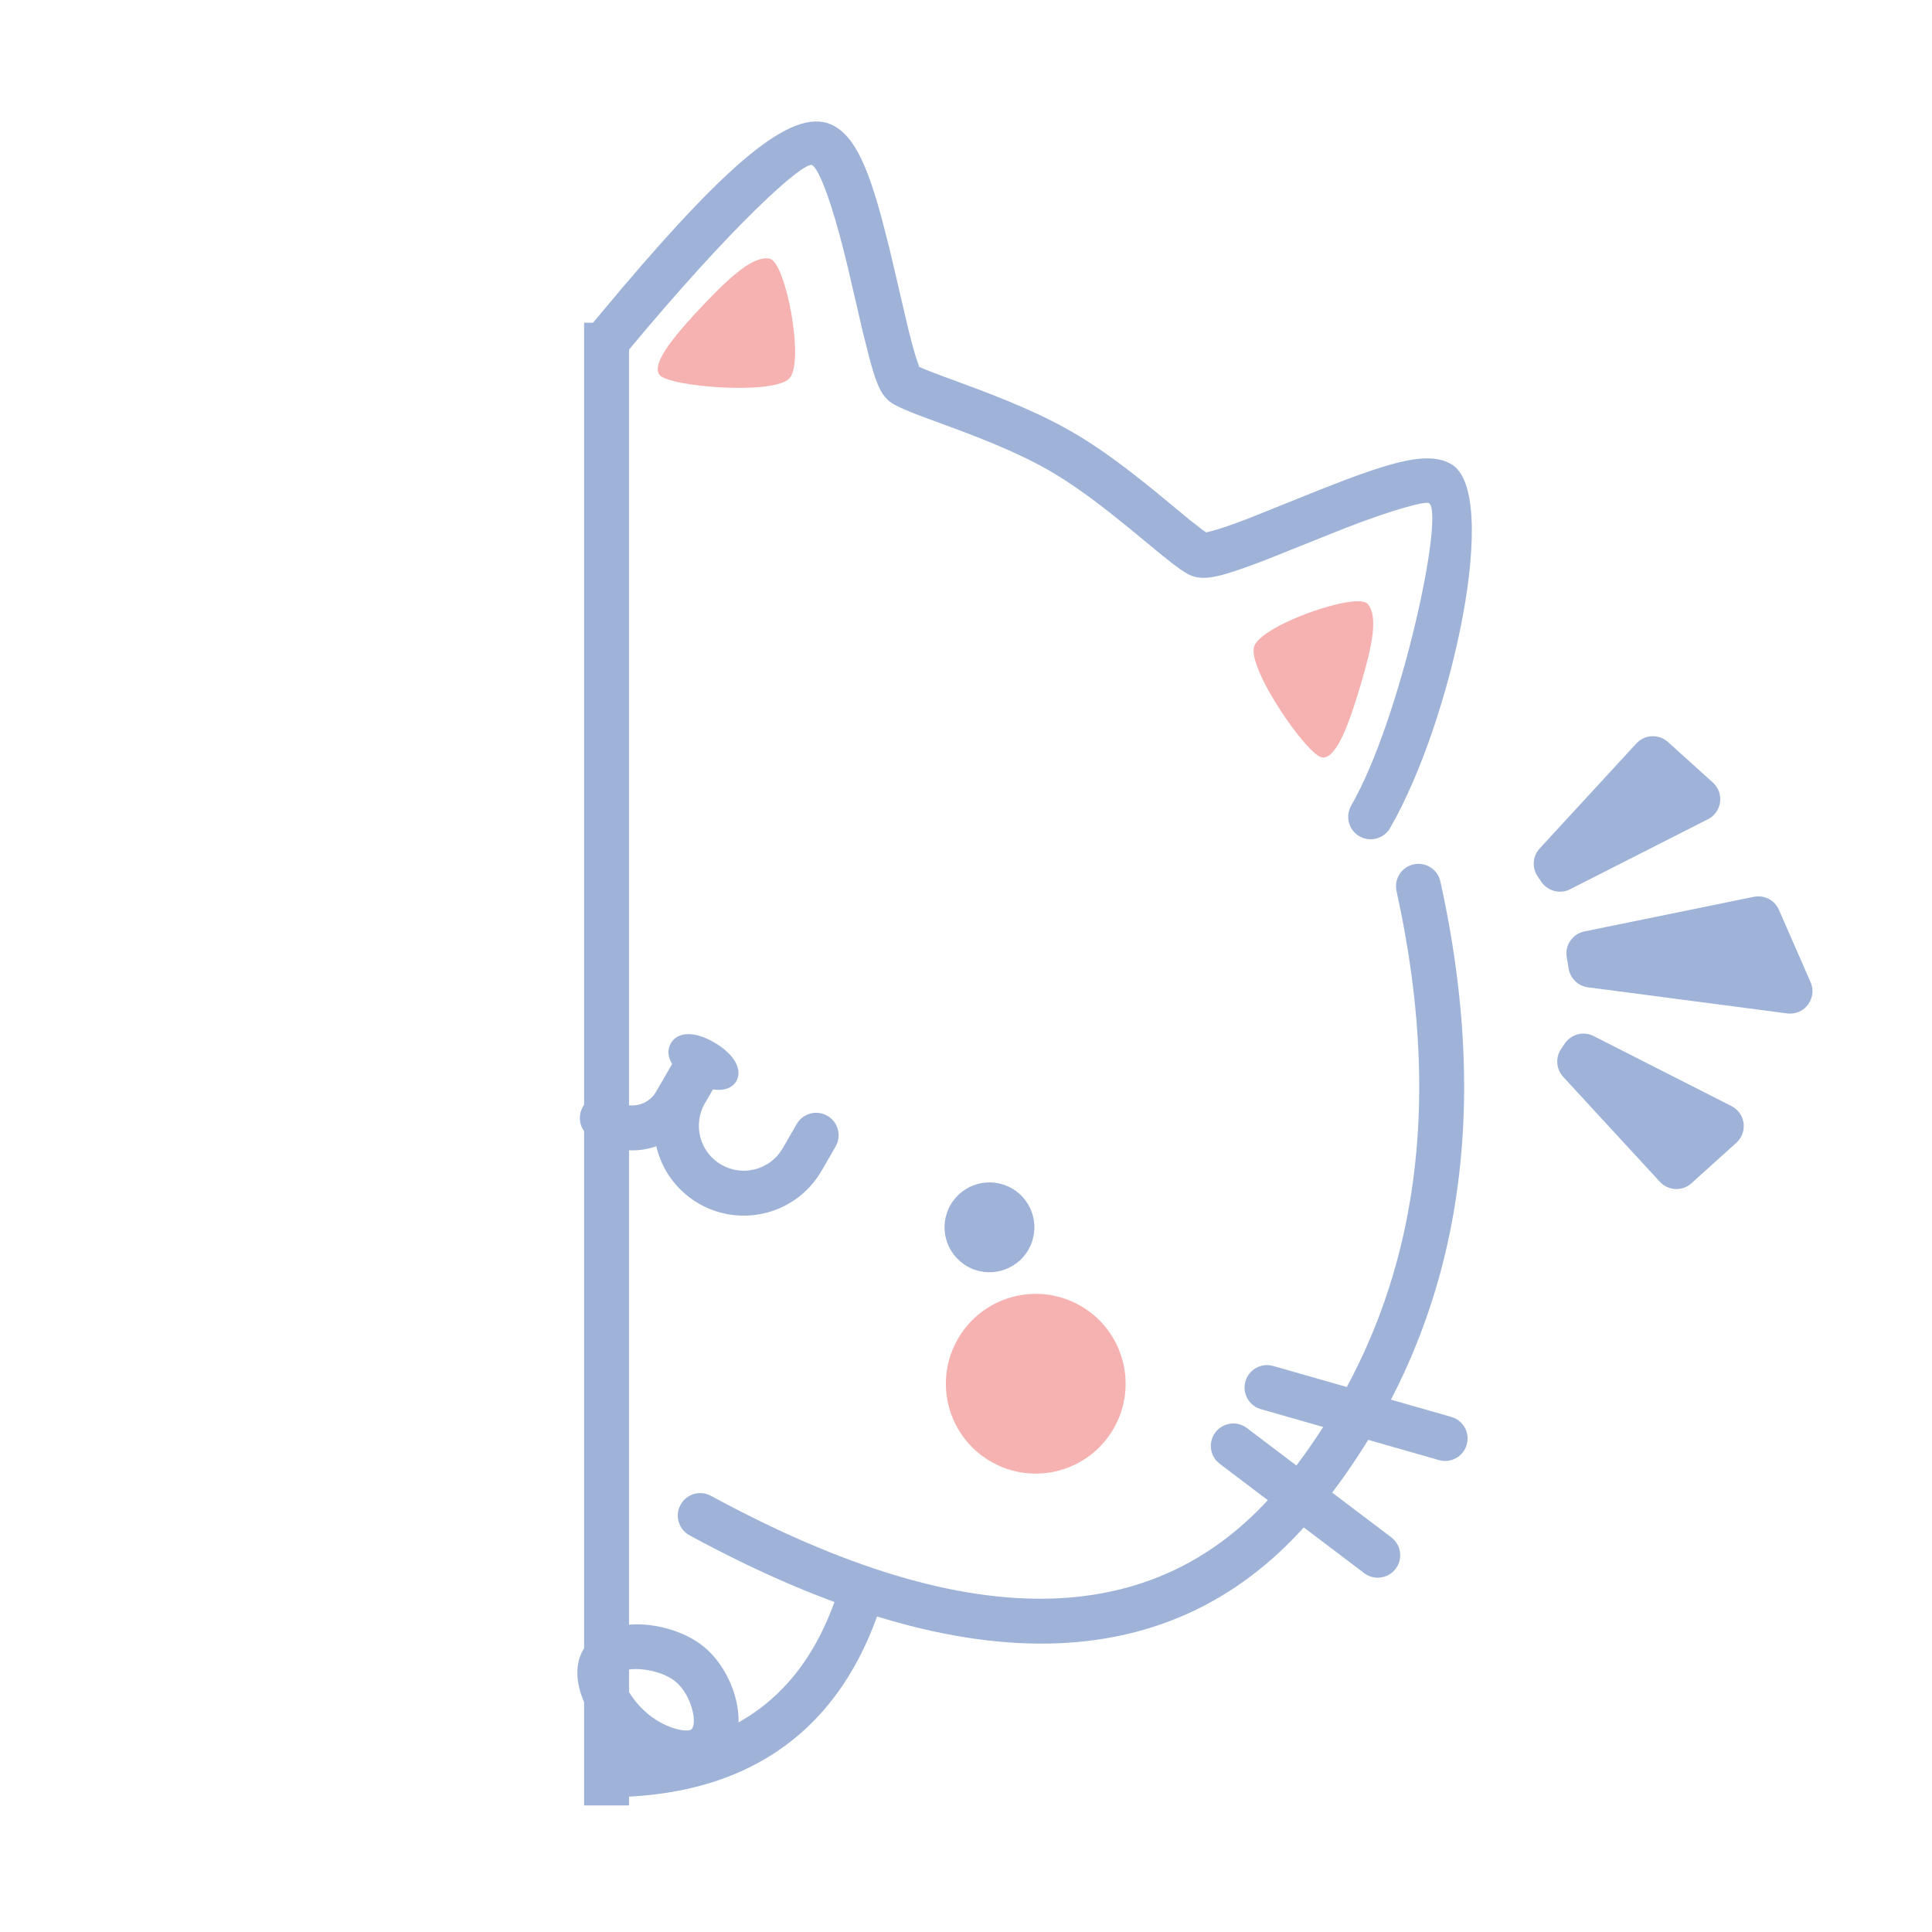
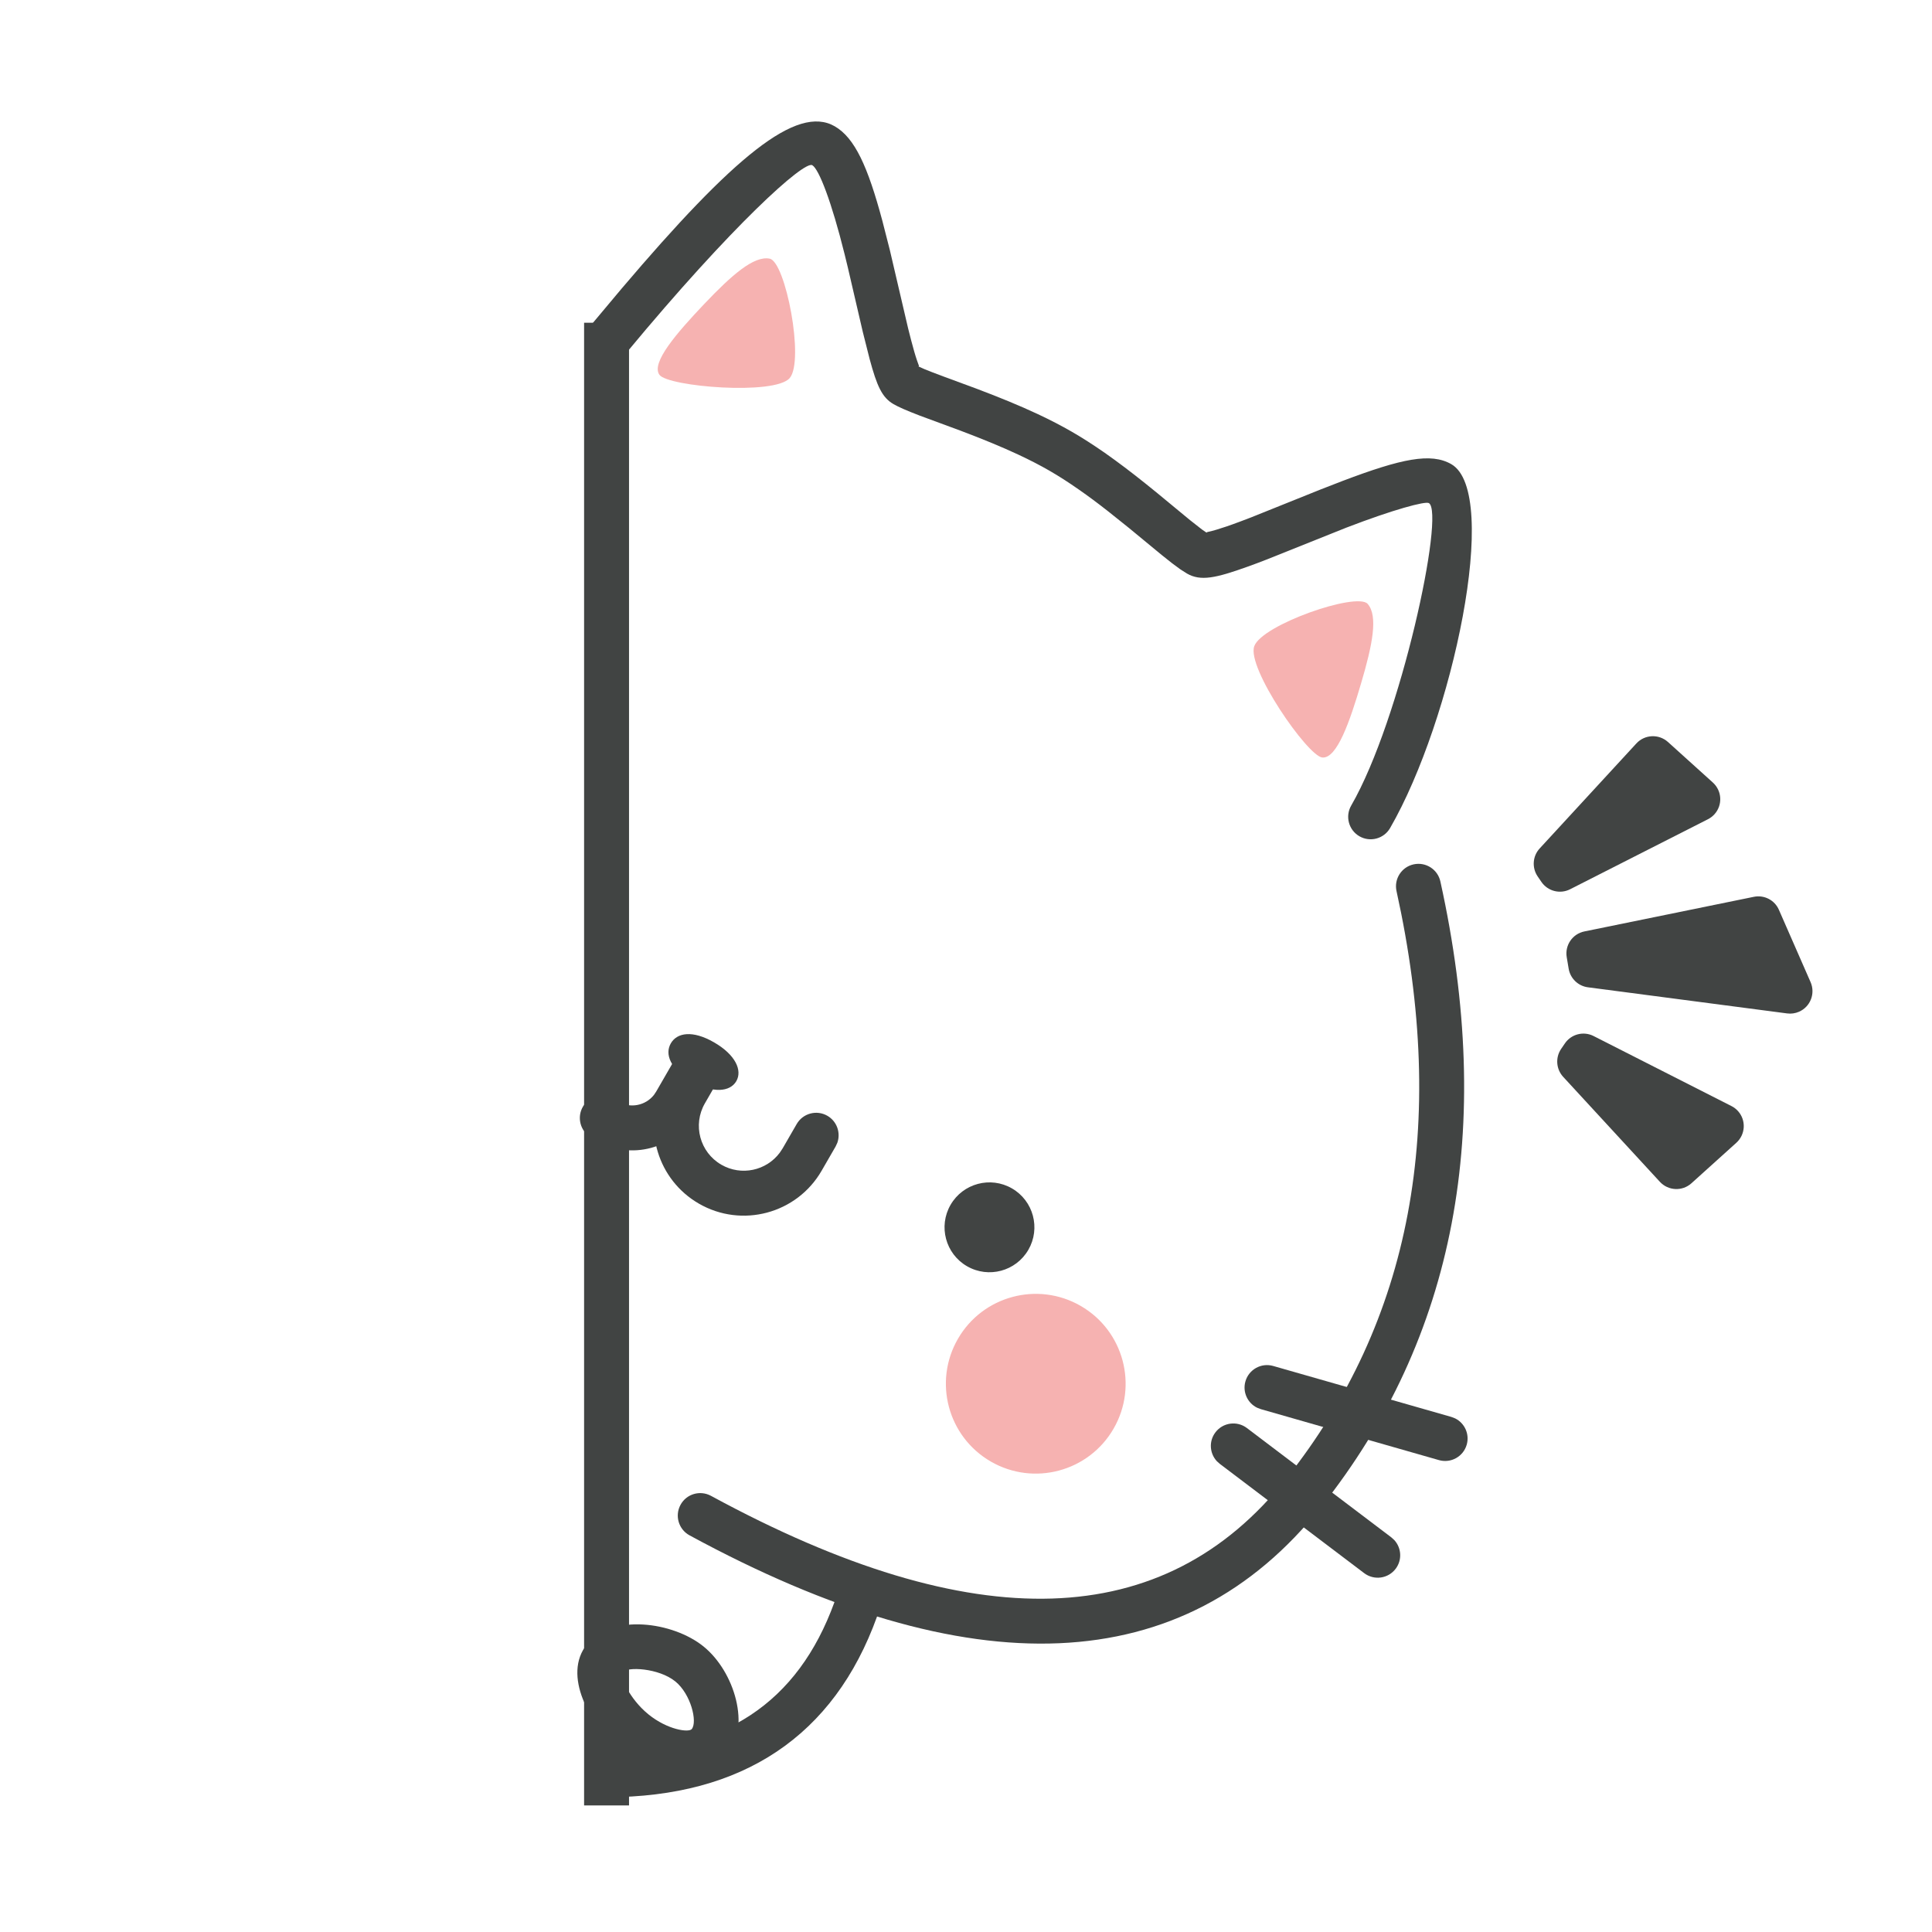
<svg xmlns="http://www.w3.org/2000/svg" width="43px" height="43px" viewBox="0 0 43 43" version="1.1">
  <g id="卡片" stroke="none" stroke-width="1" fill="none" fill-rule="evenodd">
    <g id="Apple-TV" transform="translate(-1122, -305)">
      <g id="10" transform="translate(1123.464, 306.183)">
        <g id="1备份-2" transform="translate(20.5, 20.5) rotate(-330) translate(-20.5, -20.5) translate(6, 6)">
-           <path d="M4.097,1.136 L4.57,1.62 L5.794,2.926 C5.863,2.997 5.925,3.061 5.984,3.121 L6.172,3.307 C6.229,3.362 6.28,3.409 6.326,3.449 L6.39,3.503 C6.422,3.53 6.444,3.544 6.402,3.548 L6.568,3.531 C6.77,3.504 7.121,3.444 7.777,3.33 C8.332,3.239 8.797,3.176 9.247,3.137 C9.551,3.111 9.836,3.098 10.105,3.098 C10.376,3.098 10.665,3.112 10.972,3.138 C11.329,3.17 11.693,3.215 12.11,3.279 L12.433,3.33 C12.602,3.358 13.226,3.464 13.361,3.486 L13.697,3.534 L13.896,3.55 C13.815,3.55 13.809,3.544 13.829,3.524 L13.848,3.506 C13.925,3.436 14.022,3.334 14.139,3.2 L14.23,3.094 C14.314,2.994 14.406,2.883 14.512,2.751 L15.542,1.438 L15.87,1.03 C16.754,-0.052 17.254,-0.5 17.777,-0.5 C19.054,-0.5 20.646,4.419 20.646,7.195 C20.646,7.471 20.422,7.695 20.146,7.695 C19.87,7.695 19.646,7.471 19.646,7.195 C19.646,4.977 18.196,0.5 17.777,0.5 C17.685,0.5 17.169,1.014 16.46,1.891 L15.289,3.38 C15.18,3.516 15.083,3.634 14.993,3.74 C14.502,4.32 14.249,4.55 13.896,4.55 L13.717,4.542 C13.584,4.53 13.42,4.508 13.203,4.473 L12.272,4.317 L11.673,4.226 C11.392,4.186 11.136,4.156 10.886,4.135 C10.606,4.11 10.346,4.098 10.105,4.098 C9.867,4.098 9.61,4.11 9.333,4.134 C8.913,4.17 8.471,4.23 7.939,4.317 L6.988,4.48 C6.675,4.529 6.49,4.55 6.357,4.55 C6.062,4.55 5.837,4.387 5.397,3.949 L4.962,3.501 L3.954,2.423 L3.745,2.204 C2.913,1.341 2.304,0.849 2.132,0.849 C1.922,0.849 1.255,2.895 0.637,6.532 C0.591,6.804 0.333,6.987 0.061,6.941 C-0.211,6.895 -0.395,6.637 -0.348,6.364 L-0.169,5.346 C0.521,1.562 1.157,-0.151 2.132,-0.151 C2.65,-0.151 3.221,0.261 4.097,1.136 Z" id="路径-17" fill="#9fb3d9" fill-rule="nonzero" />
-           <path d="M19.328,7.665 C19.514,7.461 19.83,7.447 20.034,7.633 C20.238,7.819 20.252,8.136 20.066,8.339 C16.455,12.287 14.994,16.461 15.654,20.895 C16.296,25.204 19.865,27.45 26.551,27.624 C26.827,27.632 27.045,27.861 27.037,28.137 C27.03,28.413 26.8,28.631 26.524,28.624 C19.406,28.438 15.39,25.912 14.665,21.042 C13.958,16.295 15.522,11.825 19.328,7.665 Z" id="路径-18备份" fill="#9fb3d9" fill-rule="nonzero" transform="translate(20.76871, 18.06311) scale(-1, 1) translate(-20.76871, -18.06311) " />
-           <g id="编组-22" transform="translate(26.5, 20.34917) scale(-1, 1) translate(-26.5, -20.34917) translate(24, 17.84917)" fill="#9fb3d9" fill-rule="nonzero">
+           <path d="M4.097,1.136 L4.57,1.62 L5.794,2.926 C5.863,2.997 5.925,3.061 5.984,3.121 L6.172,3.307 C6.229,3.362 6.28,3.409 6.326,3.449 L6.39,3.503 C6.422,3.53 6.444,3.544 6.402,3.548 L6.568,3.531 C6.77,3.504 7.121,3.444 7.777,3.33 C8.332,3.239 8.797,3.176 9.247,3.137 C9.551,3.111 9.836,3.098 10.105,3.098 C10.376,3.098 10.665,3.112 10.972,3.138 C11.329,3.17 11.693,3.215 12.11,3.279 L12.433,3.33 C12.602,3.358 13.226,3.464 13.361,3.486 L13.697,3.534 L13.896,3.55 C13.815,3.55 13.809,3.544 13.829,3.524 L13.848,3.506 C13.925,3.436 14.022,3.334 14.139,3.2 L14.23,3.094 C14.314,2.994 14.406,2.883 14.512,2.751 L15.542,1.438 L15.87,1.03 C16.754,-0.052 17.254,-0.5 17.777,-0.5 C19.054,-0.5 20.646,4.419 20.646,7.195 C20.646,7.471 20.422,7.695 20.146,7.695 C19.87,7.695 19.646,7.471 19.646,7.195 C19.646,4.977 18.196,0.5 17.777,0.5 C17.685,0.5 17.169,1.014 16.46,1.891 L15.289,3.38 C15.18,3.516 15.083,3.634 14.993,3.74 C14.502,4.32 14.249,4.55 13.896,4.55 L13.717,4.542 C13.584,4.53 13.42,4.508 13.203,4.473 L12.272,4.317 L11.673,4.226 C11.392,4.186 11.136,4.156 10.886,4.135 C10.606,4.11 10.346,4.098 10.105,4.098 C9.867,4.098 9.61,4.11 9.333,4.134 C8.913,4.17 8.471,4.23 7.939,4.317 L6.988,4.48 C6.675,4.529 6.49,4.55 6.357,4.55 C6.062,4.55 5.837,4.387 5.397,3.949 L4.962,3.501 L3.954,2.423 L3.745,2.204 C2.913,1.341 2.304,0.849 2.132,0.849 C1.922,0.849 1.255,2.895 0.637,6.532 C0.591,6.804 0.333,6.987 0.061,6.941 C-0.211,6.895 -0.395,6.637 -0.348,6.364 L-0.169,5.346 C0.521,1.562 1.157,-0.151 2.132,-0.151 C2.65,-0.151 3.221,0.261 4.097,1.136 Z" id="路径-17" fill="#414443" fill-rule="nonzero" />
+           <path d="M19.328,7.665 C19.514,7.461 19.83,7.447 20.034,7.633 C20.238,7.819 20.252,8.136 20.066,8.339 C16.455,12.287 14.994,16.461 15.654,20.895 C16.296,25.204 19.865,27.45 26.551,27.624 C26.827,27.632 27.045,27.861 27.037,28.137 C27.03,28.413 26.8,28.631 26.524,28.624 C19.406,28.438 15.39,25.912 14.665,21.042 C13.958,16.295 15.522,11.825 19.328,7.665 Z" id="路径-18备份" fill="#414443" fill-rule="nonzero" transform="translate(20.76871, 18.06311) scale(-1, 1) translate(-20.76871, -18.06311) " />
+           <g id="编组-22" transform="translate(26.5, 20.34917) scale(-1, 1) translate(-26.5, -20.34917) translate(24, 17.84917)" fill="#414443" fill-rule="nonzero">
            <path d="M0.532,0.001 L0.621,0.015 L4.621,1.015 C4.889,1.082 5.052,1.353 4.985,1.621 C4.926,1.859 4.704,2.015 4.468,1.999 L4.379,1.985 L0.379,0.985 C0.111,0.918 -0.052,0.647 0.015,0.379 C0.074,0.141 0.296,-0.015 0.532,0.001 Z" id="直线-2备份-2" />
            <path d="M4.438,2.504 C4.712,2.47 4.962,2.664 4.996,2.938 C5.027,3.182 4.876,3.406 4.65,3.477 L4.562,3.496 L0.562,3.996 C0.288,4.03 0.038,3.836 0.004,3.562 C-0.027,3.318 0.124,3.094 0.35,3.023 L0.438,3.004 L4.438,2.504 Z" id="直线-2备份-3" />
          </g>
          <path d="M20,23.849 C21.105,23.849 22,22.954 22,21.849 C22,20.745 21.105,19.849 20,19.849 C18.895,19.849 18,20.745 18,21.849 C18,22.954 18.895,23.849 20,23.849 Z" id="椭圆形备份-7" fill="#F6B2B1" />
-           <path d="M17.367,20.349 C17.92,20.349 18.367,19.901 18.367,19.349 C18.367,18.797 17.92,18.349 17.367,18.349 C16.815,18.349 16.367,18.797 16.367,19.349 C16.367,19.901 16.815,20.349 17.367,20.349 Z" id="椭圆形备份-5" fill="#9fb3d9" />
-           <path d="M10,19.849 C10.552,19.849 10.861,19.625 10.861,19.349 C10.861,19.073 10.552,18.849 10,18.849 C9.448,18.849 9.178,19.073 9.178,19.349 C9.178,19.625 9.448,19.849 10,19.849 Z" id="椭圆形备份-8" fill="#9fb3d9" />
-           <path d="M9.187,19.443 C10.08,19.443 10.803,20.166 10.803,21.058 C10.803,21.121 10.799,21.183 10.792,21.246 C10.76,21.52 10.511,21.716 10.237,21.684 C9.993,21.656 9.811,21.456 9.796,21.22 L9.803,21.058 C9.803,20.749 9.575,20.493 9.278,20.449 L9.187,20.443 L8.318,20.443 C8.042,20.443 7.818,20.219 7.818,19.943 C7.818,19.697 7.995,19.493 8.228,19.451 L8.318,19.443 L9.187,19.443 Z" id="矩形" fill="#9fb3d9" fill-rule="nonzero" transform="translate(9.310211, 20.56519) rotate(-270) translate(-9.310211, -20.56519) " />
-           <path d="M11.063,18.565 C12.168,18.565 13.063,19.461 13.063,20.565 C13.063,21.62 12.248,22.483 11.213,22.56 L11.063,22.565 L10.44,22.565 C10.164,22.565 9.94,22.341 9.94,22.065 C9.94,21.82 10.117,21.616 10.35,21.573 L10.44,21.565 L11.063,21.565 C11.616,21.565 12.063,21.117 12.063,20.565 C12.063,20.052 11.677,19.63 11.18,19.572 L11.063,19.565 L10.44,19.565 C10.164,19.565 9.94,19.341 9.94,19.065 C9.94,18.82 10.117,18.616 10.35,18.573 L10.44,18.565 L11.063,18.565 Z" id="矩形备份-11" fill="#9fb3d9" fill-rule="nonzero" transform="translate(11.50188, 20.56517) rotate(-270) translate(-11.50188, -20.56517) " />
+           <path d="M17.367,20.349 C17.92,20.349 18.367,19.901 18.367,19.349 C18.367,18.797 17.92,18.349 17.367,18.349 C16.815,18.349 16.367,18.797 16.367,19.349 C16.367,19.901 16.815,20.349 17.367,20.349 Z" id="椭圆形备份-5" fill="#414443" />
+           <path d="M10,19.849 C10.552,19.849 10.861,19.625 10.861,19.349 C10.861,19.073 10.552,18.849 10,18.849 C9.448,18.849 9.178,19.073 9.178,19.349 C9.178,19.625 9.448,19.849 10,19.849 Z" id="椭圆形备份-8" fill="#414443" />
+           <path d="M9.187,19.443 C10.08,19.443 10.803,20.166 10.803,21.058 C10.803,21.121 10.799,21.183 10.792,21.246 C10.76,21.52 10.511,21.716 10.237,21.684 C9.993,21.656 9.811,21.456 9.796,21.22 L9.803,21.058 C9.803,20.749 9.575,20.493 9.278,20.449 L9.187,20.443 L8.318,20.443 C8.042,20.443 7.818,20.219 7.818,19.943 C7.818,19.697 7.995,19.493 8.228,19.451 L8.318,19.443 L9.187,19.443 Z" id="矩形" fill="#414443" fill-rule="nonzero" transform="translate(9.310211, 20.56519) rotate(-270) translate(-9.310211, -20.56519) " />
+           <path d="M11.063,18.565 C12.168,18.565 13.063,19.461 13.063,20.565 C13.063,21.62 12.248,22.483 11.213,22.56 L11.063,22.565 L10.44,22.565 C10.164,22.565 9.94,22.341 9.94,22.065 C9.94,21.82 10.117,21.616 10.35,21.573 L10.44,21.565 L11.063,21.565 C11.616,21.565 12.063,21.117 12.063,20.565 C12.063,20.052 11.677,19.63 11.18,19.572 L11.063,19.565 L10.44,19.565 C10.164,19.565 9.94,19.341 9.94,19.065 C9.94,18.82 10.117,18.616 10.35,18.573 L10.44,18.565 L11.063,18.565 Z" id="矩形备份-11" fill="#414443" fill-rule="nonzero" transform="translate(11.50188, 20.56517) rotate(-270) translate(-11.50188, -20.56517) " />
          <path d="M2.352,3.124 C2.011,3.239 1.801,3.866 1.594,4.727 C1.387,5.589 1.219,6.455 1.518,6.59 C1.816,6.725 3.976,5.704 4.066,5.202 C4.157,4.699 2.693,3.009 2.352,3.124 Z" id="路径-19" fill="#F6B2B1" />
          <path d="M16.996,3.124 C16.656,3.239 16.446,3.866 16.239,4.727 C16.031,5.589 15.863,6.455 16.162,6.59 C16.461,6.725 18.62,5.704 18.711,5.202 C18.801,4.699 17.337,3.009 16.996,3.124 Z" id="路径-19备份" fill="#F6B2B1" transform="translate(17.35748, 4.86028) scale(-1, 1) translate(-17.35748, -4.86028) " />
        </g>
-         <rect id="矩形" fill="#9fb3d9" x="11.536" y="6" width="1" height="33" />
-         <path d="M35.659,15.331 L36.658,16.233 C36.863,16.418 36.88,16.734 36.695,16.939 C36.654,16.984 36.605,17.022 36.55,17.05 L33.481,18.609 C33.257,18.723 32.982,18.652 32.841,18.443 L32.757,18.32 C32.628,18.127 32.647,17.871 32.804,17.701 L34.956,15.364 C35.142,15.162 35.455,15.148 35.659,15.331 Z" id="路径-22" fill="#9fb3d9" />
-         <path d="M36.182,22.007 L37.181,22.908 C37.386,23.093 37.403,23.409 37.218,23.614 C37.177,23.66 37.127,23.698 37.073,23.725 L34.004,25.284 C33.78,25.398 33.505,25.327 33.364,25.118 L33.28,24.995 C33.151,24.803 33.17,24.547 33.327,24.376 L35.479,22.04 C35.665,21.838 35.978,21.823 36.182,22.007 Z" id="路径-22备份-2" fill="#9fb3d9" transform="translate(35.39029, 23.57983) scale(1, -1) translate(-35.39029, -23.57983) " />
-         <path d="M37.365,18.395 L38.781,19.437 C39.003,19.601 39.051,19.914 38.887,20.136 C38.833,20.209 38.76,20.267 38.676,20.301 L34.546,22.014 C34.343,22.098 34.109,22.04 33.969,21.871 L33.803,21.67 C33.631,21.463 33.654,21.156 33.856,20.977 L36.737,18.424 C36.914,18.267 37.176,18.255 37.365,18.395 Z" id="路径-22备份" fill="#9fb3d9" transform="translate(36.49421, 20.15557) rotate(-330) translate(-36.49421, -20.15557) " />
-         <path d="M17.191,34.233 L18.143,34.542 C17.253,37.283 15.281,38.726 12.325,38.813 L12.036,38.818 L12.036,37.818 C14.634,37.818 16.292,36.723 17.107,34.478 L17.191,34.233 Z" id="路径-23" fill="#9fb3d9" fill-rule="nonzero" />
-         <path d="M13.279,35.104 C14.159,35.104 15.231,35.818 15.231,36.697 C15.231,37.577 14.159,38.05 13.279,38.05 C12.4,38.05 11.231,37.577 11.231,36.697 C11.231,35.818 12.4,35.104 13.279,35.104 Z M13.279,36.104 C12.807,36.104 12.231,36.518 12.231,36.697 C12.231,36.778 12.711,37.05 13.279,37.05 C13.822,37.05 14.231,36.804 14.231,36.697 C14.231,36.49 13.725,36.104 13.279,36.104 Z" id="椭圆形备份-11" fill="#9fb3d9" fill-rule="nonzero" transform="translate(13.23064, 36.57729) rotate(39) translate(-13.23064, -36.57729) " />
+         <rect id="矩形" fill="#414443" x="11.536" y="6" width="1" height="33" />
+         <path d="M35.659,15.331 L36.658,16.233 C36.863,16.418 36.88,16.734 36.695,16.939 C36.654,16.984 36.605,17.022 36.55,17.05 L33.481,18.609 C33.257,18.723 32.982,18.652 32.841,18.443 L32.757,18.32 C32.628,18.127 32.647,17.871 32.804,17.701 L34.956,15.364 C35.142,15.162 35.455,15.148 35.659,15.331 Z" id="路径-22" fill="#414443" />
+         <path d="M36.182,22.007 L37.181,22.908 C37.386,23.093 37.403,23.409 37.218,23.614 C37.177,23.66 37.127,23.698 37.073,23.725 L34.004,25.284 C33.78,25.398 33.505,25.327 33.364,25.118 L33.28,24.995 C33.151,24.803 33.17,24.547 33.327,24.376 L35.479,22.04 C35.665,21.838 35.978,21.823 36.182,22.007 Z" id="路径-22备份-2" fill="#414443" transform="translate(35.39029, 23.57983) scale(1, -1) translate(-35.39029, -23.57983) " />
+         <path d="M37.365,18.395 L38.781,19.437 C39.003,19.601 39.051,19.914 38.887,20.136 C38.833,20.209 38.76,20.267 38.676,20.301 L34.546,22.014 C34.343,22.098 34.109,22.04 33.969,21.871 L33.803,21.67 C33.631,21.463 33.654,21.156 33.856,20.977 L36.737,18.424 C36.914,18.267 37.176,18.255 37.365,18.395 Z" id="路径-22备份" fill="#414443" transform="translate(36.49421, 20.15557) rotate(-330) translate(-36.49421, -20.15557) " />
+         <path d="M17.191,34.233 L18.143,34.542 C17.253,37.283 15.281,38.726 12.325,38.813 L12.036,38.818 L12.036,37.818 C14.634,37.818 16.292,36.723 17.107,34.478 L17.191,34.233 Z" id="路径-23" fill="#414443" fill-rule="nonzero" />
+         <path d="M13.279,35.104 C14.159,35.104 15.231,35.818 15.231,36.697 C15.231,37.577 14.159,38.05 13.279,38.05 C12.4,38.05 11.231,37.577 11.231,36.697 C11.231,35.818 12.4,35.104 13.279,35.104 Z M13.279,36.104 C12.807,36.104 12.231,36.518 12.231,36.697 C12.231,36.778 12.711,37.05 13.279,37.05 C13.822,37.05 14.231,36.804 14.231,36.697 C14.231,36.49 13.725,36.104 13.279,36.104 Z" id="椭圆形备份-11" fill="#414443" fill-rule="nonzero" transform="translate(13.23064, 36.57729) rotate(39) translate(-13.23064, -36.57729) " />
      </g>
    </g>
  </g>
</svg>
